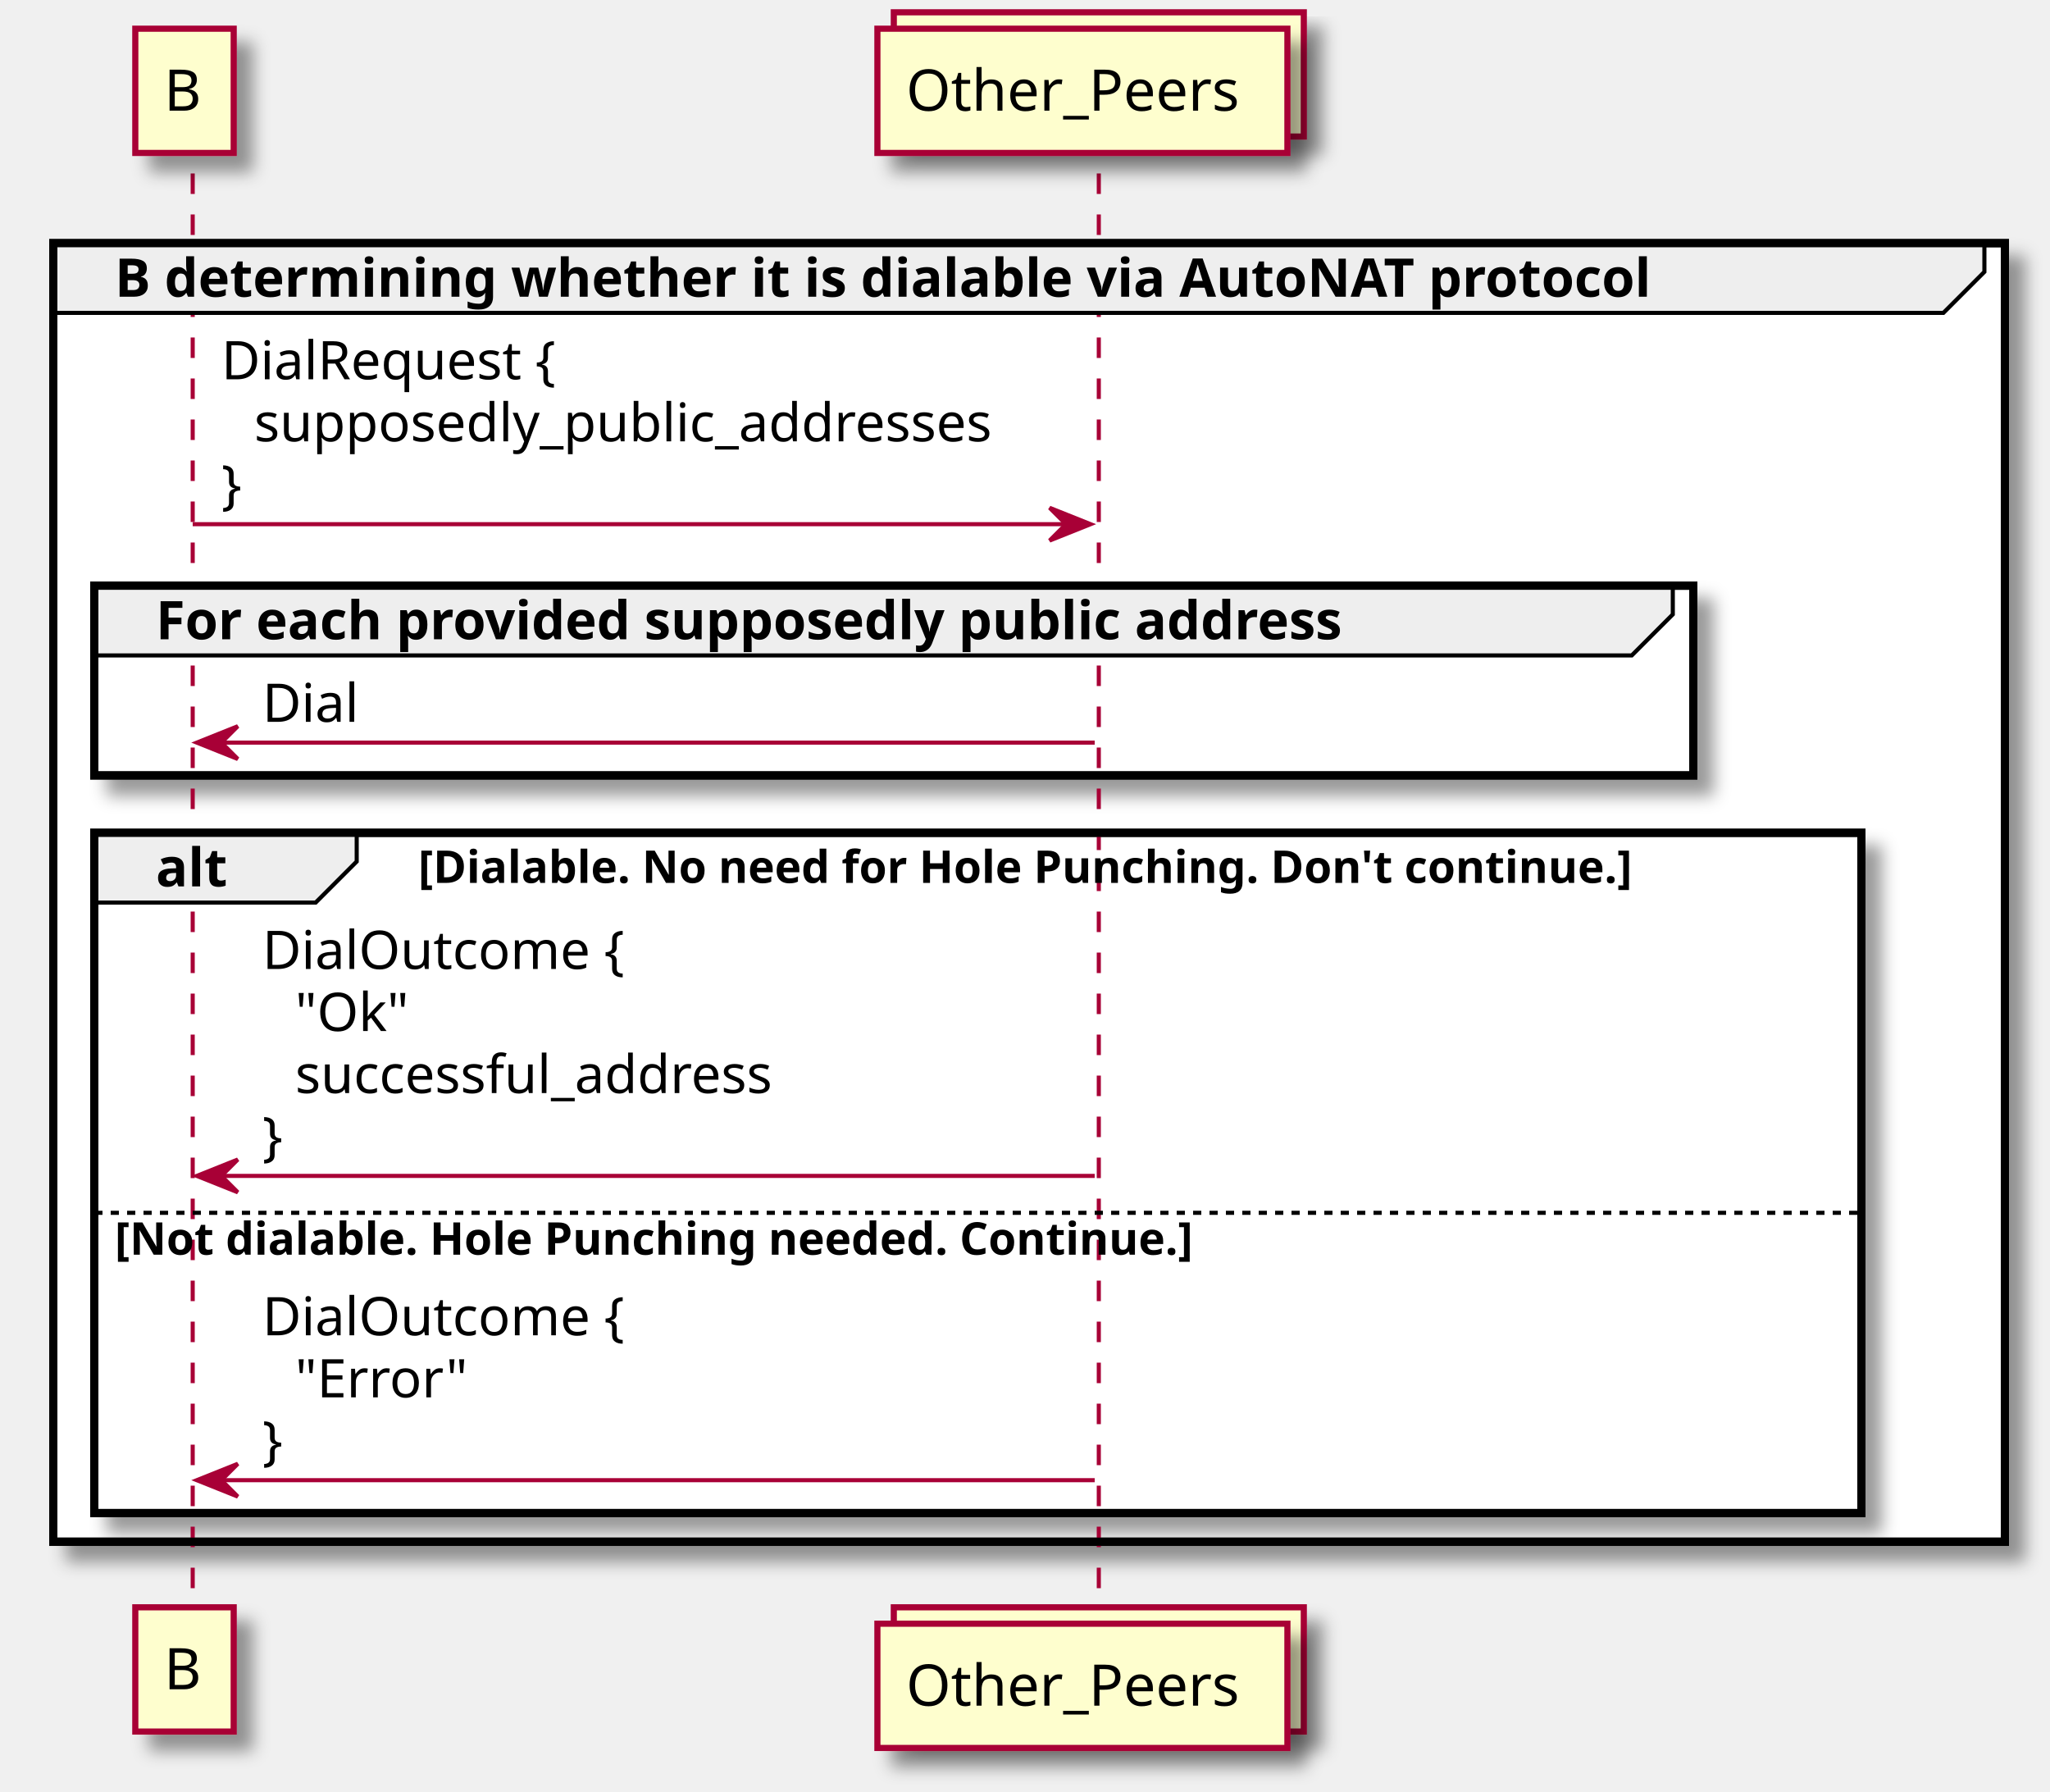
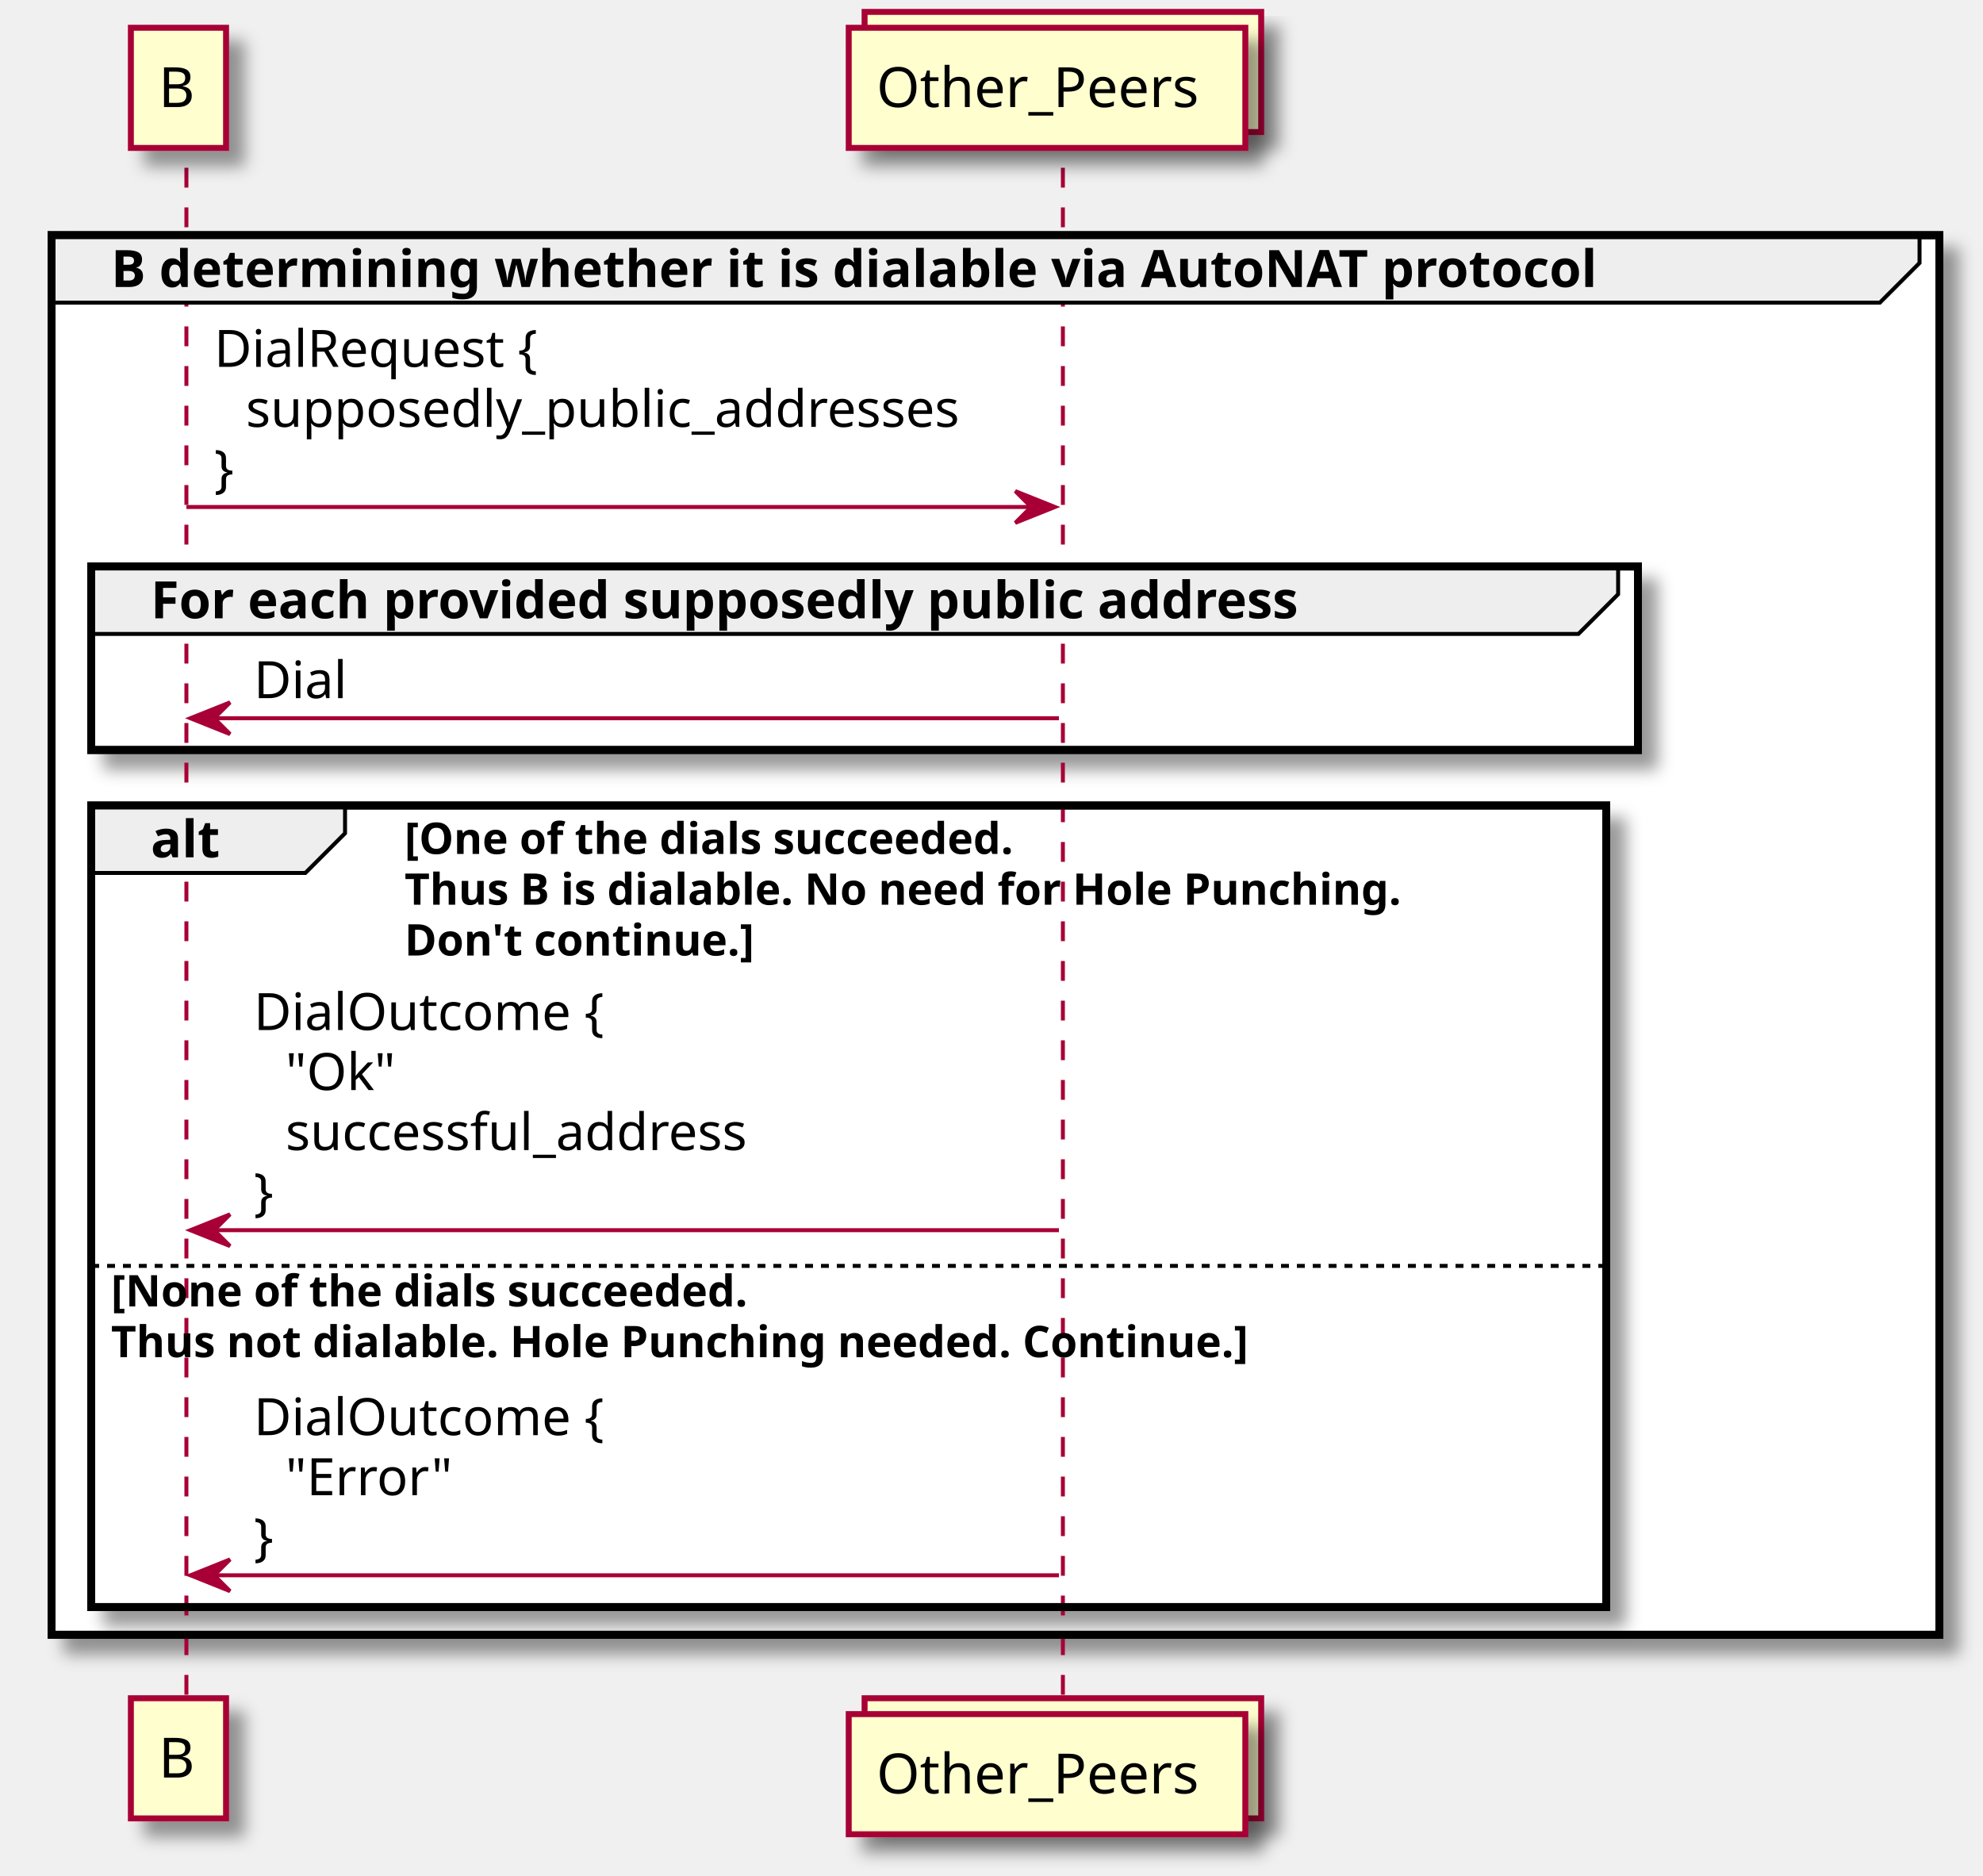
- <svg xmlns="http://www.w3.org/2000/svg" contentScriptType="application/ecmascript" contentStyleType="text/css" height="437px" preserveAspectRatio="none" style="width:500px;height:437px;" version="1.1" viewBox="0 0 500 437" width="500px" zoomAndPan="magnify">
+ <svg xmlns="http://www.w3.org/2000/svg" contentScriptType="application/ecmascript" contentStyleType="text/css" height="473px" preserveAspectRatio="none" style="width:500px;height:473px;" version="1.1" viewBox="0 0 500 473" width="500px" zoomAndPan="magnify">
  <defs>
-     <filter height="300%" id="f19mi4tvkpalz4" width="300%" x="-1" y="-1">
+     <filter height="300%" id="f1w23tzivmh2fs" width="300%" x="-1" y="-1">
      <feGaussianBlur result="blurOut" stdDeviation="2.0" />
      <feColorMatrix in="blurOut" result="blurOut2" type="matrix" values="0 0 0 0 0 0 0 0 0 0 0 0 0 0 0 0 0 0 .4 0" />
      <feOffset dx="4.0" dy="4.0" in="blurOut2" result="blurOut3" />
      <feBlend in="SourceGraphic" in2="blurOut3" mode="normal" />
    </filter>
  </defs>
  <g>
-     <rect fill="#FFFFFF" filter="url(#f19mi4tvkpalz4)" height="316.664" style="stroke: #000000; stroke-width: 2.0;" width="476" x="13" y="59.297" />
-     <rect fill="#FFFFFF" filter="url(#f19mi4tvkpalz4)" height="46.266" style="stroke: #000000; stroke-width: 2.0;" width="390" x="23" y="142.828" />
-     <rect fill="#FFFFFF" filter="url(#f19mi4tvkpalz4)" height="165.867" style="stroke: #000000; stroke-width: 2.0;" width="431" x="23" y="203.094" />
-     <rect fill="#FFFFFF" height="74.203" style="stroke: none; stroke-width: 1.0;" width="431" x="23" y="294.758" />
-     <line style="stroke: #A80036; stroke-width: 1.0; stroke-dasharray: 5.0,5.0;" x1="47" x2="47" y1="42.297" y2="392.961" />
-     <line style="stroke: #A80036; stroke-width: 1.0; stroke-dasharray: 5.0,5.0;" x1="268" x2="268" y1="42.297" y2="392.961" />
-     <rect fill="#FEFECE" filter="url(#f19mi4tvkpalz4)" height="30.297" style="stroke: #A80036; stroke-width: 1.5;" width="24" x="33" y="7" />
+     <rect fill="#FFFFFF" filter="url(#f1w23tzivmh2fs)" height="352.883" style="stroke: #000000; stroke-width: 2.0;" width="476" x="13" y="59.297" />
+     <rect fill="#FFFFFF" filter="url(#f1w23tzivmh2fs)" height="46.266" style="stroke: #000000; stroke-width: 2.0;" width="390" x="23" y="142.828" />
+     <rect fill="#FFFFFF" filter="url(#f1w23tzivmh2fs)" height="202.086" style="stroke: #000000; stroke-width: 2.0;" width="382" x="23" y="203.094" />
+     <rect fill="#FFFFFF" height="87.008" style="stroke: none; stroke-width: 1.0;" width="382" x="23" y="318.172" />
+     <line style="stroke: #A80036; stroke-width: 1.0; stroke-dasharray: 5.0,5.0;" x1="47" x2="47" y1="42.297" y2="429.18" />
+     <line style="stroke: #A80036; stroke-width: 1.0; stroke-dasharray: 5.0,5.0;" x1="268" x2="268" y1="42.297" y2="429.18" />
+     <rect fill="#FEFECE" filter="url(#f1w23tzivmh2fs)" height="30.297" style="stroke: #A80036; stroke-width: 1.5;" width="24" x="33" y="7" />
    <text fill="#000000" font-family="sans-serif" font-size="14" lengthAdjust="spacingAndGlyphs" textLength="10" x="40" y="26.995">B</text>
-     <rect fill="#FEFECE" filter="url(#f19mi4tvkpalz4)" height="30.297" style="stroke: #A80036; stroke-width: 1.5;" width="24" x="33" y="391.961" />
-     <text fill="#000000" font-family="sans-serif" font-size="14" lengthAdjust="spacingAndGlyphs" textLength="10" x="40" y="411.956">B</text>
-     <rect fill="#FEFECE" filter="url(#f19mi4tvkpalz4)" height="30.297" style="stroke: #A80036; stroke-width: 1.5;" width="100" x="218" y="3" />
-     <rect fill="#FEFECE" filter="url(#f19mi4tvkpalz4)" height="30.297" style="stroke: #A80036; stroke-width: 1.5;" width="100" x="214" y="7" />
+     <rect fill="#FEFECE" filter="url(#f1w23tzivmh2fs)" height="30.297" style="stroke: #A80036; stroke-width: 1.5;" width="24" x="33" y="428.18" />
+     <text fill="#000000" font-family="sans-serif" font-size="14" lengthAdjust="spacingAndGlyphs" textLength="10" x="40" y="448.175">B</text>
+     <rect fill="#FEFECE" filter="url(#f1w23tzivmh2fs)" height="30.297" style="stroke: #A80036; stroke-width: 1.5;" width="100" x="218" y="3" />
+     <rect fill="#FEFECE" filter="url(#f1w23tzivmh2fs)" height="30.297" style="stroke: #A80036; stroke-width: 1.5;" width="100" x="214" y="7" />
    <text fill="#000000" font-family="sans-serif" font-size="14" lengthAdjust="spacingAndGlyphs" textLength="86" x="221" y="26.995">Other_Peers</text>
-     <rect fill="#FEFECE" filter="url(#f19mi4tvkpalz4)" height="30.297" style="stroke: #A80036; stroke-width: 1.5;" width="100" x="218" y="391.961" />
-     <rect fill="#FEFECE" filter="url(#f19mi4tvkpalz4)" height="30.297" style="stroke: #A80036; stroke-width: 1.5;" width="100" x="214" y="395.961" />
-     <text fill="#000000" font-family="sans-serif" font-size="14" lengthAdjust="spacingAndGlyphs" textLength="86" x="221" y="415.956">Other_Peers</text>
+     <rect fill="#FEFECE" filter="url(#f1w23tzivmh2fs)" height="30.297" style="stroke: #A80036; stroke-width: 1.5;" width="100" x="218" y="428.18" />
+     <rect fill="#FEFECE" filter="url(#f1w23tzivmh2fs)" height="30.297" style="stroke: #A80036; stroke-width: 1.5;" width="100" x="214" y="432.18" />
+     <text fill="#000000" font-family="sans-serif" font-size="14" lengthAdjust="spacingAndGlyphs" textLength="86" x="221" y="452.175">Other_Peers</text>
    <path d="M13,59.297 L484,59.297 L484,66.297 L474,76.297 L13,76.297 L13,59.297 " fill="#EEEEEE" style="stroke: #000000; stroke-width: 1.0;" />
-     <rect fill="none" height="316.664" style="stroke: #000000; stroke-width: 2.0;" width="476" x="13" y="59.297" />
+     <rect fill="none" height="352.883" style="stroke: #000000; stroke-width: 2.0;" width="476" x="13" y="59.297" />
    <text fill="#000000" font-family="sans-serif" font-size="13" font-weight="bold" lengthAdjust="spacingAndGlyphs" textLength="426" x="28" y="72.364">B determining whether it is dialable via AutoNAT protocol</text>
    <polygon fill="#A80036" points="256,123.828,266,127.828,256,131.828,260,127.828" style="stroke: #A80036; stroke-width: 1.0;" />
    <line style="stroke: #A80036; stroke-width: 1.0;" x1="47" x2="262" y1="127.828" y2="127.828" />
    <text fill="#000000" font-family="sans-serif" font-size="13" lengthAdjust="spacingAndGlyphs" textLength="88" x="54" y="92.497">DialRequest {</text>
    <text fill="#000000" font-family="sans-serif" font-size="13" lengthAdjust="spacingAndGlyphs" textLength="189" x="62" y="107.629">supposedly_public_addresses</text>
    <text fill="#000000" font-family="sans-serif" font-size="13" lengthAdjust="spacingAndGlyphs" textLength="8" x="54" y="122.762">}</text>
    <path d="M23,142.828 L408,142.828 L408,149.828 L398,159.828 L23,159.828 L23,142.828 " fill="#EEEEEE" style="stroke: #000000; stroke-width: 1.0;" />
    <rect fill="none" height="46.266" style="stroke: #000000; stroke-width: 2.0;" width="390" x="23" y="142.828" />
    <text fill="#000000" font-family="sans-serif" font-size="13" font-weight="bold" lengthAdjust="spacingAndGlyphs" textLength="340" x="38" y="155.895">For each provided supposedly public address</text>
    <polygon fill="#A80036" points="58,177.094,48,181.094,58,185.094,54,181.094" style="stroke: #A80036; stroke-width: 1.0;" />
    <line style="stroke: #A80036; stroke-width: 1.0;" x1="52" x2="267" y1="181.094" y2="181.094" />
    <text fill="#000000" font-family="sans-serif" font-size="13" lengthAdjust="spacingAndGlyphs" textLength="24" x="64" y="176.028">Dial</text>
    <path d="M23,203.094 L87,203.094 L87,210.094 L77,220.094 L23,220.094 L23,203.094 " fill="#EEEEEE" style="stroke: #000000; stroke-width: 1.0;" />
-     <rect fill="none" height="165.867" style="stroke: #000000; stroke-width: 2.0;" width="431" x="23" y="203.094" />
+     <rect fill="none" height="202.086" style="stroke: #000000; stroke-width: 2.0;" width="382" x="23" y="203.094" />
    <text fill="#000000" font-family="sans-serif" font-size="13" font-weight="bold" lengthAdjust="spacingAndGlyphs" textLength="19" x="38" y="216.161">alt</text>
-     <text fill="#000000" font-family="sans-serif" font-size="11" font-weight="bold" lengthAdjust="spacingAndGlyphs" textLength="347" x="102" y="215.304">[Dialable. No need for Hole Punching. Don't continue.]</text>
-     <polygon fill="#A80036" points="58,282.758,48,286.758,58,290.758,54,286.758" style="stroke: #A80036; stroke-width: 1.0;" />
-     <line style="stroke: #A80036; stroke-width: 1.0;" x1="52" x2="267" y1="286.758" y2="286.758" />
-     <text fill="#000000" font-family="sans-serif" font-size="13" lengthAdjust="spacingAndGlyphs" textLength="95" x="64" y="236.293">DialOutcome {</text>
-     <text fill="#000000" font-family="sans-serif" font-size="13" lengthAdjust="spacingAndGlyphs" textLength="27" x="72" y="251.426">"Ok"</text>
-     <text fill="#000000" font-family="sans-serif" font-size="13" lengthAdjust="spacingAndGlyphs" textLength="124" x="72" y="266.559">successful_address</text>
-     <text fill="#000000" font-family="sans-serif" font-size="13" lengthAdjust="spacingAndGlyphs" textLength="8" x="64" y="281.692">}</text>
-     <line style="stroke: #000000; stroke-width: 1.0; stroke-dasharray: 2.0,2.0;" x1="23" x2="454" y1="295.758" y2="295.758" />
-     <text fill="#000000" font-family="sans-serif" font-size="11" font-weight="bold" lengthAdjust="spacingAndGlyphs" textLength="310" x="28" y="305.968">[Not dialable. Hole Punching needed. Continue.]</text>
-     <polygon fill="#A80036" points="58,356.961,48,360.961,58,364.961,54,360.961" style="stroke: #A80036; stroke-width: 1.0;" />
-     <line style="stroke: #A80036; stroke-width: 1.0;" x1="52" x2="267" y1="360.961" y2="360.961" />
-     <text fill="#000000" font-family="sans-serif" font-size="13" lengthAdjust="spacingAndGlyphs" textLength="95" x="64" y="325.629">DialOutcome {</text>
-     <text fill="#000000" font-family="sans-serif" font-size="13" lengthAdjust="spacingAndGlyphs" textLength="41" x="72" y="340.762">"Error"</text>
-     <text fill="#000000" font-family="sans-serif" font-size="13" lengthAdjust="spacingAndGlyphs" textLength="8" x="64" y="355.895">}</text>
+     <text fill="#000000" font-family="sans-serif" font-size="11" font-weight="bold" lengthAdjust="spacingAndGlyphs" textLength="185" x="102" y="215.304">[One of the dials succeeded.</text>
+     <text fill="#000000" font-family="sans-serif" font-size="11" font-weight="bold" lengthAdjust="spacingAndGlyphs" textLength="298" x="102" y="228.109">Thus B is dialable. No need for Hole Punching.</text>
+     <text fill="#000000" font-family="sans-serif" font-size="11" font-weight="bold" lengthAdjust="spacingAndGlyphs" textLength="102" x="102" y="240.914">Don't continue.]</text>
+     <polygon fill="#A80036" points="58,306.172,48,310.172,58,314.172,54,310.172" style="stroke: #A80036; stroke-width: 1.0;" />
+     <line style="stroke: #A80036; stroke-width: 1.0;" x1="52" x2="267" y1="310.172" y2="310.172" />
+     <text fill="#000000" font-family="sans-serif" font-size="13" lengthAdjust="spacingAndGlyphs" textLength="95" x="64" y="259.707">DialOutcome {</text>
+     <text fill="#000000" font-family="sans-serif" font-size="13" lengthAdjust="spacingAndGlyphs" textLength="27" x="72" y="274.84">"Ok"</text>
+     <text fill="#000000" font-family="sans-serif" font-size="13" lengthAdjust="spacingAndGlyphs" textLength="124" x="72" y="289.973">successful_address</text>
+     <text fill="#000000" font-family="sans-serif" font-size="13" lengthAdjust="spacingAndGlyphs" textLength="8" x="64" y="305.106">}</text>
+     <line style="stroke: #000000; stroke-width: 1.0; stroke-dasharray: 2.0,2.0;" x1="23" x2="405" y1="319.172" y2="319.172" />
+     <text fill="#000000" font-family="sans-serif" font-size="11" font-weight="bold" lengthAdjust="spacingAndGlyphs" textLength="192" x="28" y="329.382">[None of the dials succeeded.</text>
+     <text fill="#000000" font-family="sans-serif" font-size="11" font-weight="bold" lengthAdjust="spacingAndGlyphs" textLength="339" x="28" y="342.187">Thus not dialable. Hole Punching needed. Continue.]</text>
+     <polygon fill="#A80036" points="58,393.18,48,397.18,58,401.18,54,397.18" style="stroke: #A80036; stroke-width: 1.0;" />
+     <line style="stroke: #A80036; stroke-width: 1.0;" x1="52" x2="267" y1="397.18" y2="397.18" />
+     <text fill="#000000" font-family="sans-serif" font-size="13" lengthAdjust="spacingAndGlyphs" textLength="95" x="64" y="361.848">DialOutcome {</text>
+     <text fill="#000000" font-family="sans-serif" font-size="13" lengthAdjust="spacingAndGlyphs" textLength="41" x="72" y="376.981">"Error"</text>
+     <text fill="#000000" font-family="sans-serif" font-size="13" lengthAdjust="spacingAndGlyphs" textLength="8" x="64" y="392.114">}</text>
  </g>
</svg>
